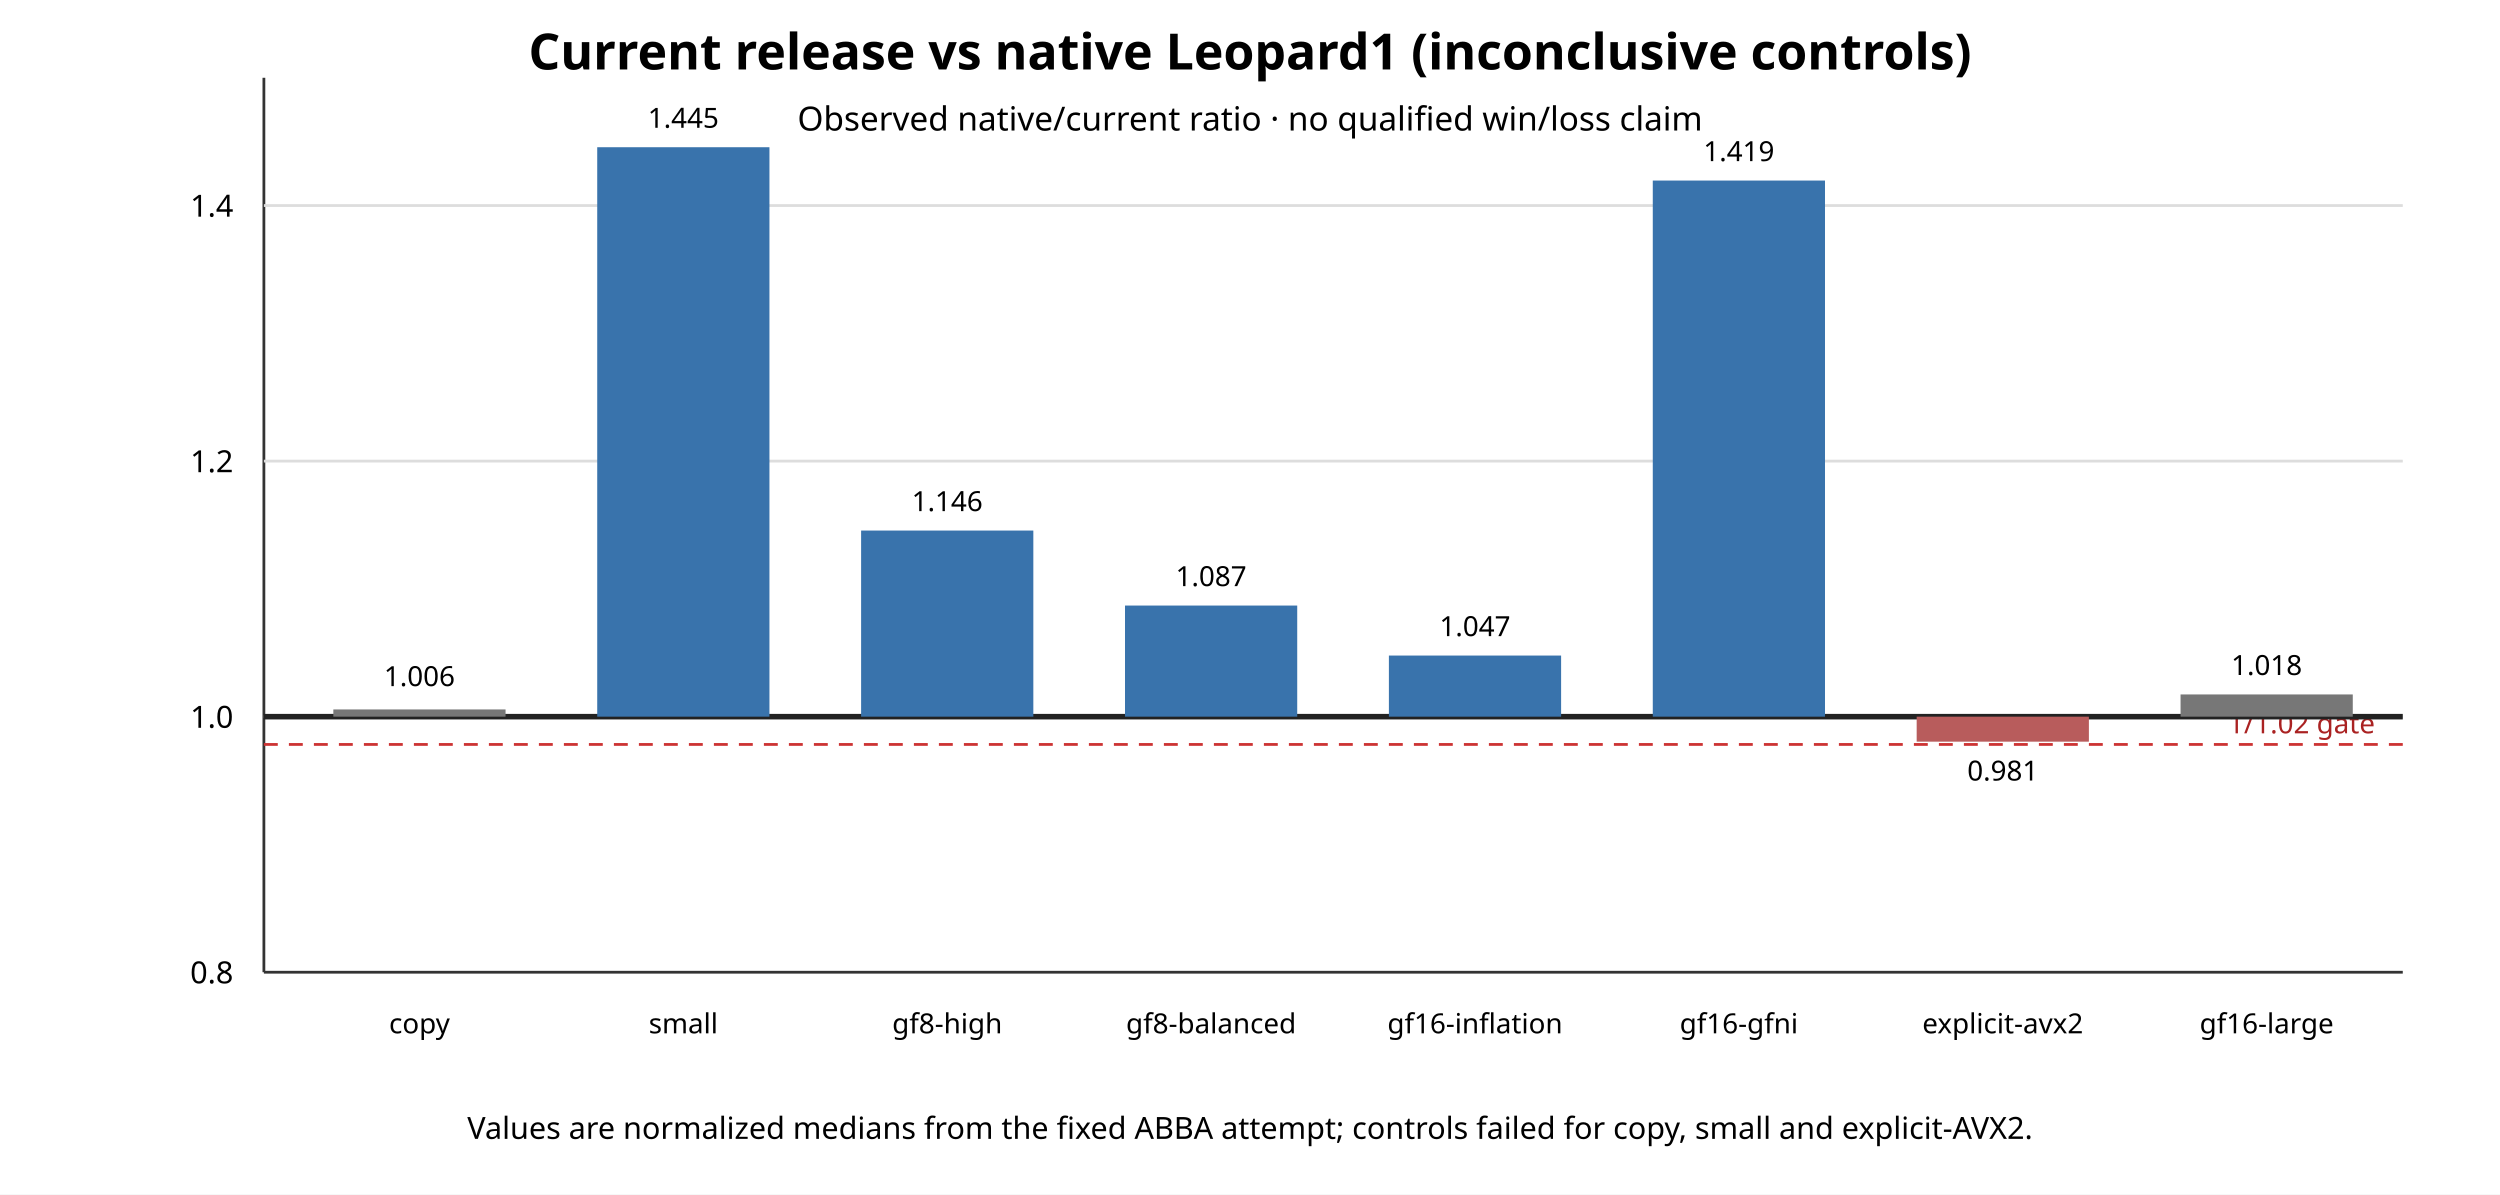
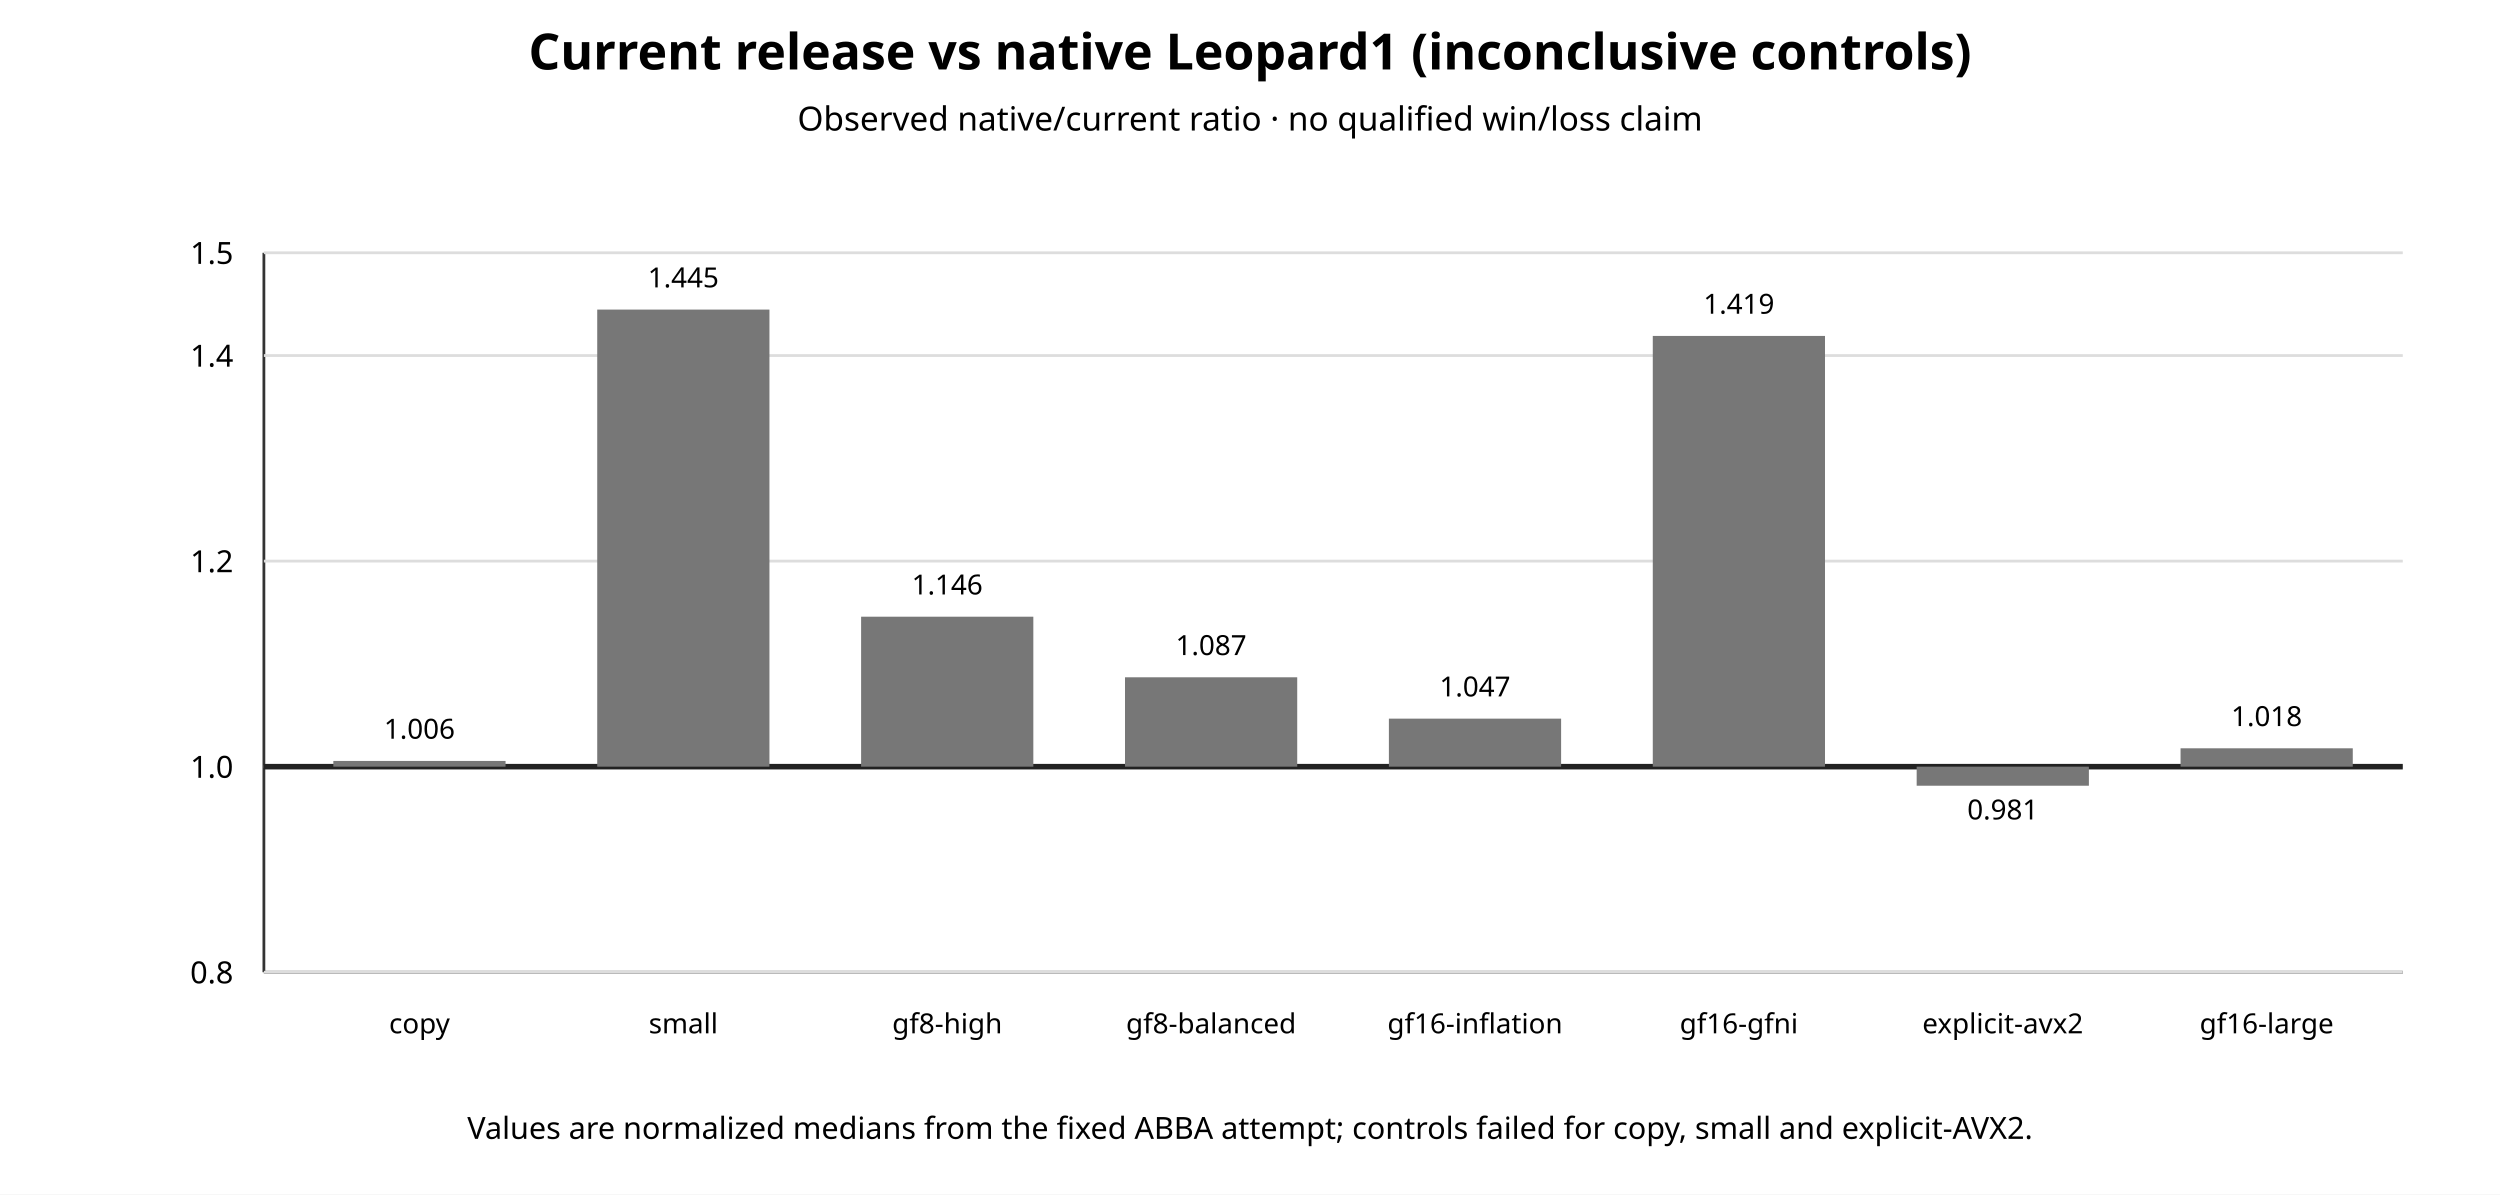
<svg xmlns="http://www.w3.org/2000/svg" width="900" height="430" viewBox="0 0 900 430" role="img" aria-labelledby="title desc">
  <rect width="900" height="430" fill="white" />
  <text x="450" y="25" text-anchor="middle" font-family="sans-serif" font-size="18" font-weight="bold">Current release vs native Leopard1 (inconclusive controls)</text>
  <text x="450" y="47" text-anchor="middle" font-family="sans-serif" font-size="12">Observed native/current ratio · no qualified win/loss claim</text>
  <line x1="95" y1="350" x2="865" y2="350" stroke="#333" />
-   <line x1="95" y1="28" x2="95" y2="350" stroke="#333" />
-   <line x1="95" y1="258" x2="865" y2="258" stroke="#ddd" />
-   <line x1="95" y1="74" x2="865" y2="74" stroke="#ddd" />
-   <line x1="95" y1="166" x2="865" y2="166" stroke="#ddd" />
-   <line x1="95" y1="268" x2="865" y2="268" stroke="#c33" stroke-dasharray="5,4" />
+   <line x1="95" y1="91" x2="95" y2="350" stroke="#333" />
+   <line id="tick-0.8" x1="95" y1="350" x2="865" y2="350" stroke="#ddd" />
+   <line id="tick-1.0" x1="95" y1="276" x2="865" y2="276" stroke="#ddd" />
+   <line id="tick-1.2" x1="95" y1="202" x2="865" y2="202" stroke="#ddd" />
+   <line id="tick-1.4" x1="95" y1="128" x2="865" y2="128" stroke="#ddd" />
+   <line id="tick-1.5" x1="95" y1="91" x2="865" y2="91" stroke="#ddd" />
  <text x="84" y="354" text-anchor="end" font-family="sans-serif" font-size="11">0.8</text>
-   <text x="84" y="262" text-anchor="end" font-family="sans-serif" font-size="11">1.0</text>
-   <text x="84" y="170" text-anchor="end" font-family="sans-serif" font-size="11">1.2</text>
-   <text x="84" y="78" text-anchor="end" font-family="sans-serif" font-size="11">1.4</text>
-   <text x="855" y="264" text-anchor="end" font-family="sans-serif" font-size="10" fill="#a22">1/1.02 gate</text>
-   <line x1="95" y1="258" x2="865" y2="258" stroke="#222" stroke-width="2" />
+   <text x="84" y="280" text-anchor="end" font-family="sans-serif" font-size="11">1.0</text>
+   <text x="84" y="206" text-anchor="end" font-family="sans-serif" font-size="11">1.2</text>
+   <text x="84" y="132" text-anchor="end" font-family="sans-serif" font-size="11">1.4</text>
+   <text x="84" y="95" text-anchor="end" font-family="sans-serif" font-size="11">1.5</text>
+   <line id="native-current-baseline" x1="95" y1="276" x2="865" y2="276" stroke="#222" stroke-width="2" />
  <g font-family="sans-serif" font-size="10" text-anchor="middle">
-     <rect x="120" y="255.4" width="62" height="2.6" fill="#777" />
+     <rect id="bar-copy" x="120" y="273.939" width="62" height="2.061" fill="#777" />
    <text x="151" y="372">copy</text>
-     <text x="151" y="247">1.006</text>
-     <rect x="215" y="53" width="62" height="205" fill="#3973ac" />
+     <text id="value-copy" x="151" y="265.939">1.006</text>
+     <rect id="bar-small" x="215" y="111.451" width="62" height="164.549" fill="#777" />
    <text x="246" y="372">small</text>
-     <text x="246" y="46">1.445</text>
-     <rect x="310" y="191" width="62" height="67" fill="#3973ac" />
+     <text id="value-small" x="246" y="103.451">1.445</text>
+     <rect id="bar-gf8-high" x="310" y="222.013" width="62" height="53.987" fill="#777" />
    <text x="341" y="372">gf8-high</text>
-     <text x="341" y="184">1.146</text>
-     <rect x="405" y="218" width="62" height="40" fill="#3973ac" />
+     <text id="value-gf8-high" x="341" y="214.013">1.146</text>
+     <rect id="bar-gf8-balanced" x="405" y="243.824" width="62" height="32.176" fill="#777" />
    <text x="436" y="372">gf8-balanced</text>
-     <text x="436" y="211">1.087</text>
-     <rect x="500" y="236" width="62" height="22" fill="#3973ac" />
+     <text id="value-gf8-balanced" x="436" y="235.824">1.087</text>
+     <rect id="bar-gf16-inflation" x="500" y="258.712" width="62" height="17.288" fill="#777" />
    <text x="531" y="372">gf16-inflation</text>
-     <text x="531" y="229">1.047</text>
-     <rect x="595" y="65" width="62" height="193" fill="#3973ac" />
+     <text id="value-gf16-inflation" x="531" y="250.712">1.047</text>
+     <rect id="bar-gf16-gfni-region" x="595" y="120.938" width="62" height="155.062" fill="#777" />
    <text x="626" y="372">gf16-gfni</text>
-     <text x="626" y="58">1.419</text>
-     <rect x="690" y="258" width="62" height="9" fill="#b85c5c" />
+     <text id="value-gf16-gfni-region" x="626" y="112.938">1.419</text>
+     <rect id="bar-gf16-explicit-avx2" x="690" y="276" width="62" height="6.862" fill="#777" />
    <text x="721" y="372">explicit-avx2</text>
-     <text x="721" y="281">0.981</text>
-     <rect x="785" y="250" width="62" height="8" fill="#777" />
+     <text id="value-gf16-explicit-avx2" x="721" y="295">0.981</text>
+     <rect id="bar-gf16-large" x="785" y="269.387" width="62" height="6.613" fill="#777" />
    <text x="816" y="372">gf16-large</text>
-     <text x="816" y="243">1.018</text>
+     <text id="value-gf16-large" x="816" y="261.387">1.018</text>
  </g>
  <text x="450" y="410" text-anchor="middle" font-family="sans-serif" font-size="11">Values are normalized medians from the fixed ABBA attempt; controls failed for copy, small and explicit-AVX2.</text>
</svg>
